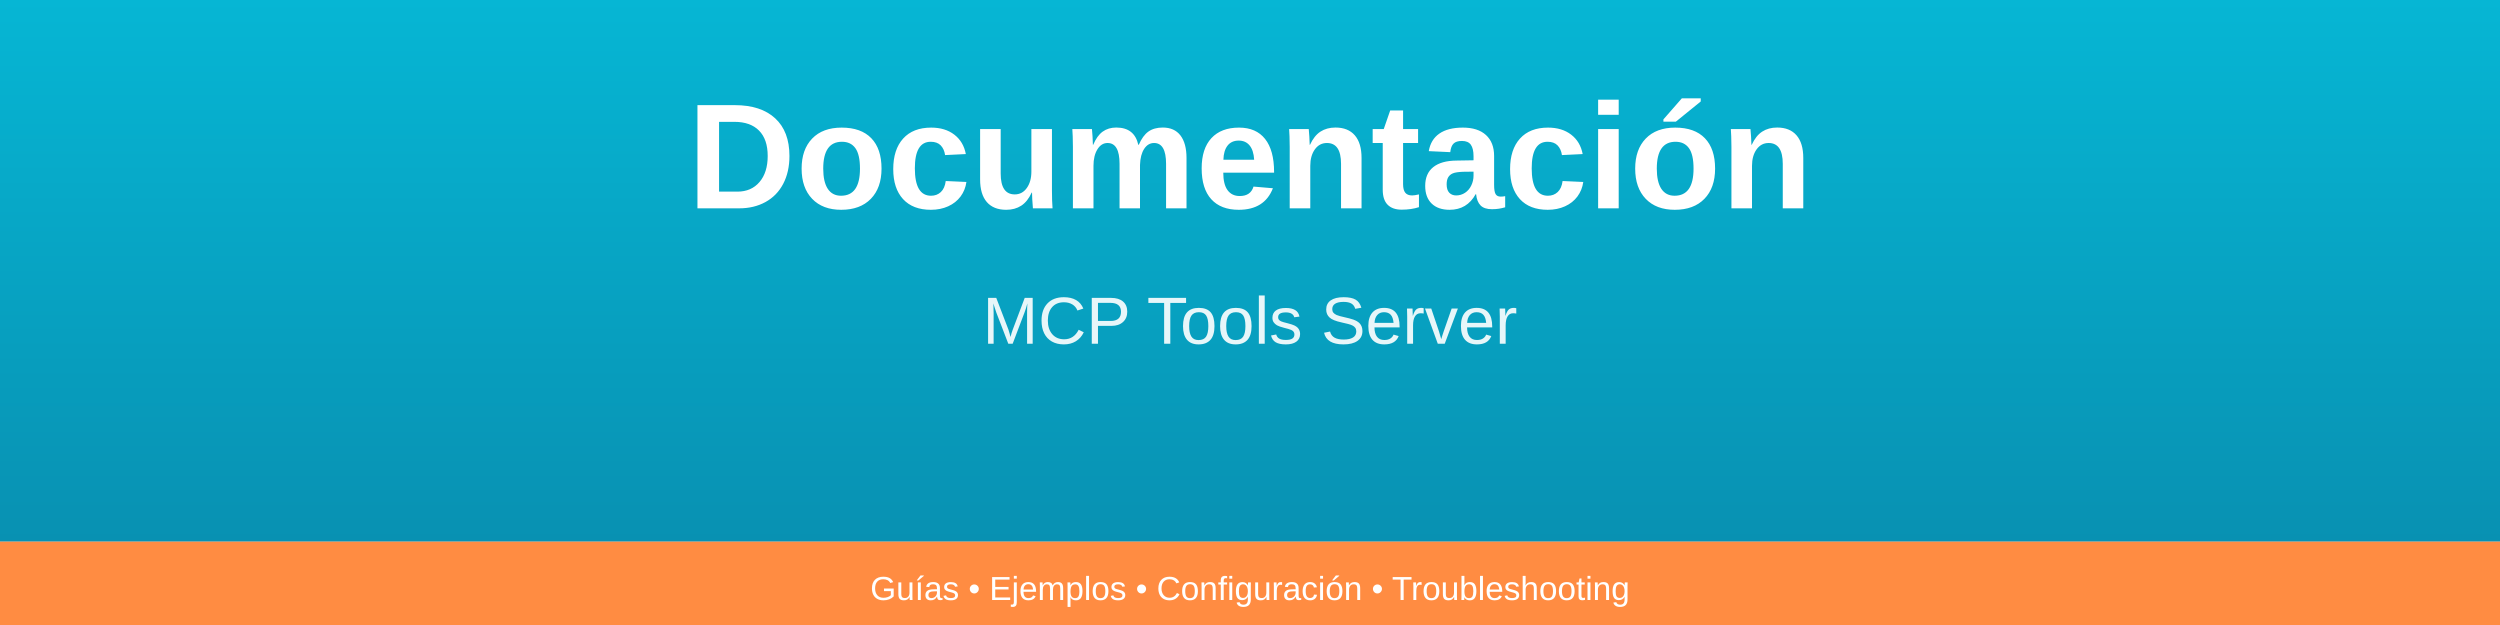
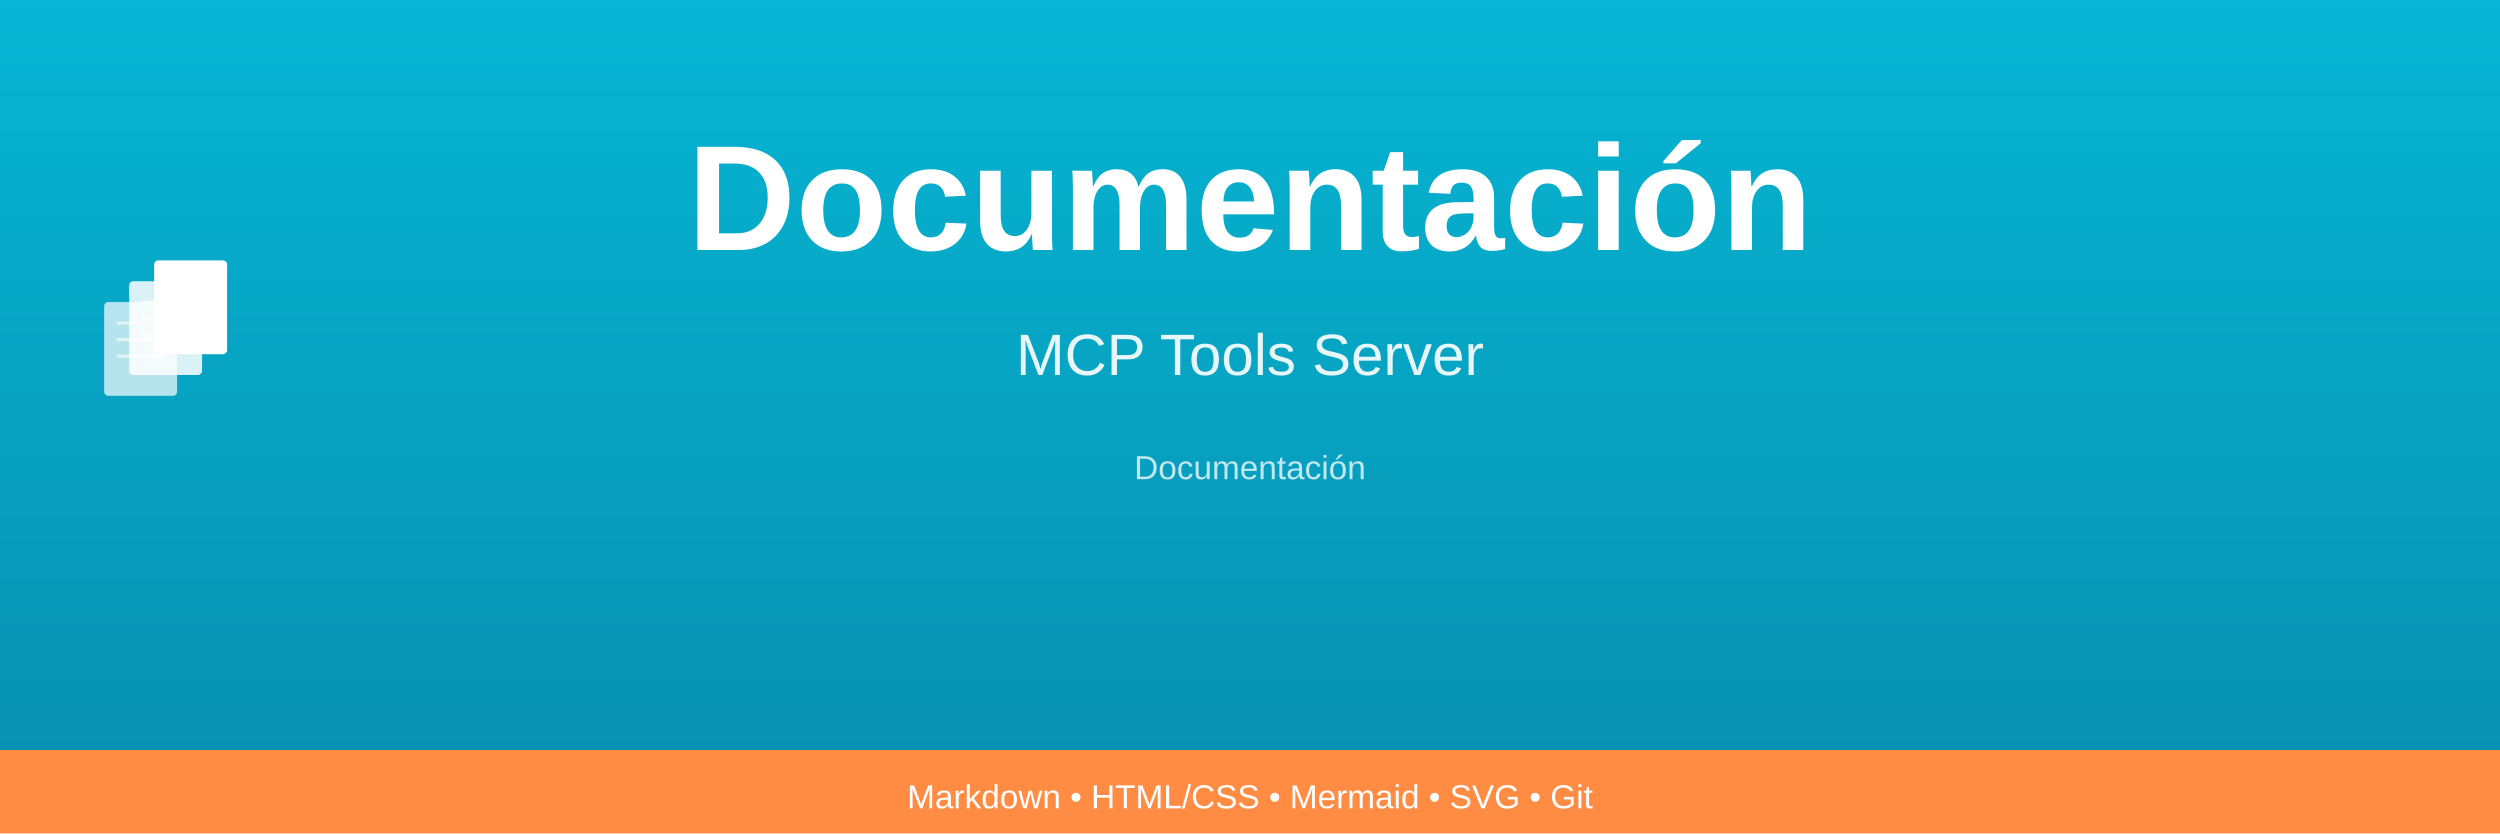
- <svg xmlns="http://www.w3.org/2000/svg" viewBox="0 0 1200 300" width="1200" height="300">
+ <svg xmlns="http://www.w3.org/2000/svg" viewBox="0 0 1200 400" width="1200" height="400">
  <defs>
-     <linearGradient id="gradient-cyan-teal-docs" x1="0%" y1="0%" x2="0%" y2="100%">
+     <linearGradient id="gradient-cyan-docs" x1="0%" y1="0%" x2="0%" y2="100%">
      <stop offset="0%" style="stop-color:#06B6D4;stop-opacity:1" />
      <stop offset="100%" style="stop-color:#0891B2;stop-opacity:1" />
    </linearGradient>
  </defs>
-   <rect width="1200" height="260" fill="url(#gradient-cyan-teal-docs)" />
-   <rect y="260" width="1200" height="40" fill="#FF8C42" />
-   <text x="600" y="100" font-family="Arial, Helvetica, sans-serif" font-size="72" font-weight="bold" fill="white" text-anchor="middle">
+   <rect width="1200" height="360" fill="url(#gradient-cyan-docs)" />
+   <rect y="360" width="1200" height="40" fill="#FF8C42" />
+   <rect x="50" y="145" width="35" height="45" rx="2" fill="white" fill-opacity="0.7" />
+   <line x1="56" y1="155" x2="79" y2="155" stroke="white" stroke-width="1.5" stroke-opacity="0.6" />
+   <line x1="56" y1="163" x2="79" y2="163" stroke="white" stroke-width="1.5" stroke-opacity="0.6" />
+   <line x1="56" y1="171" x2="79" y2="171" stroke="white" stroke-width="1.5" stroke-opacity="0.6" />
+   <rect x="62" y="135" width="35" height="45" rx="2" fill="white" fill-opacity="0.85" />
+   <line x1="68" y1="145" x2="91" y2="145" stroke="white" stroke-width="1.5" stroke-opacity="0.6" />
+   <line x1="68" y1="153" x2="91" y2="153" stroke="white" stroke-width="1.5" stroke-opacity="0.6" />
+   <line x1="68" y1="161" x2="91" y2="161" stroke="white" stroke-width="1.5" stroke-opacity="0.6" />
+   <rect x="74" y="125" width="35" height="45" rx="2" fill="white" />
+   <line x1="80" y1="135" x2="103" y2="135" stroke="white" stroke-width="1.5" stroke-opacity="0.6" />
+   <line x1="80" y1="143" x2="103" y2="143" stroke="white" stroke-width="1.5" stroke-opacity="0.6" />
+   <line x1="80" y1="151" x2="103" y2="151" stroke="white" stroke-width="1.5" stroke-opacity="0.6" />
+   <text x="600" y="120" font-family="Arial, Helvetica, sans-serif" font-size="72" font-weight="bold" fill="white" text-anchor="middle">
    Documentación
  </text>
-   <text x="600" y="165" font-family="Arial, Helvetica, sans-serif" font-size="32" font-weight="300" fill="white" fill-opacity="0.9" text-anchor="middle">
+   <text x="600" y="180" font-family="Arial, Helvetica, sans-serif" font-size="28" font-weight="300" fill="white" fill-opacity="0.9" text-anchor="middle">
    MCP Tools Server
  </text>
-   <text x="600" y="288" font-family="Arial, Helvetica, sans-serif" font-size="16" font-weight="400" fill="white" text-anchor="middle">
-     Guías • Ejemplos • Configuración • Troubleshooting
+   <text x="600" y="230" font-family="Arial, Helvetica, sans-serif" font-size="16" font-weight="300" fill="white" fill-opacity="0.75" text-anchor="middle">
+     Documentación
+   </text>
+   <text x="600" y="388" font-family="Arial, Helvetica, sans-serif" font-size="16" font-weight="400" fill="white" text-anchor="middle">
+     Markdown • HTML/CSS • Mermaid • SVG • Git
  </text>
</svg>
